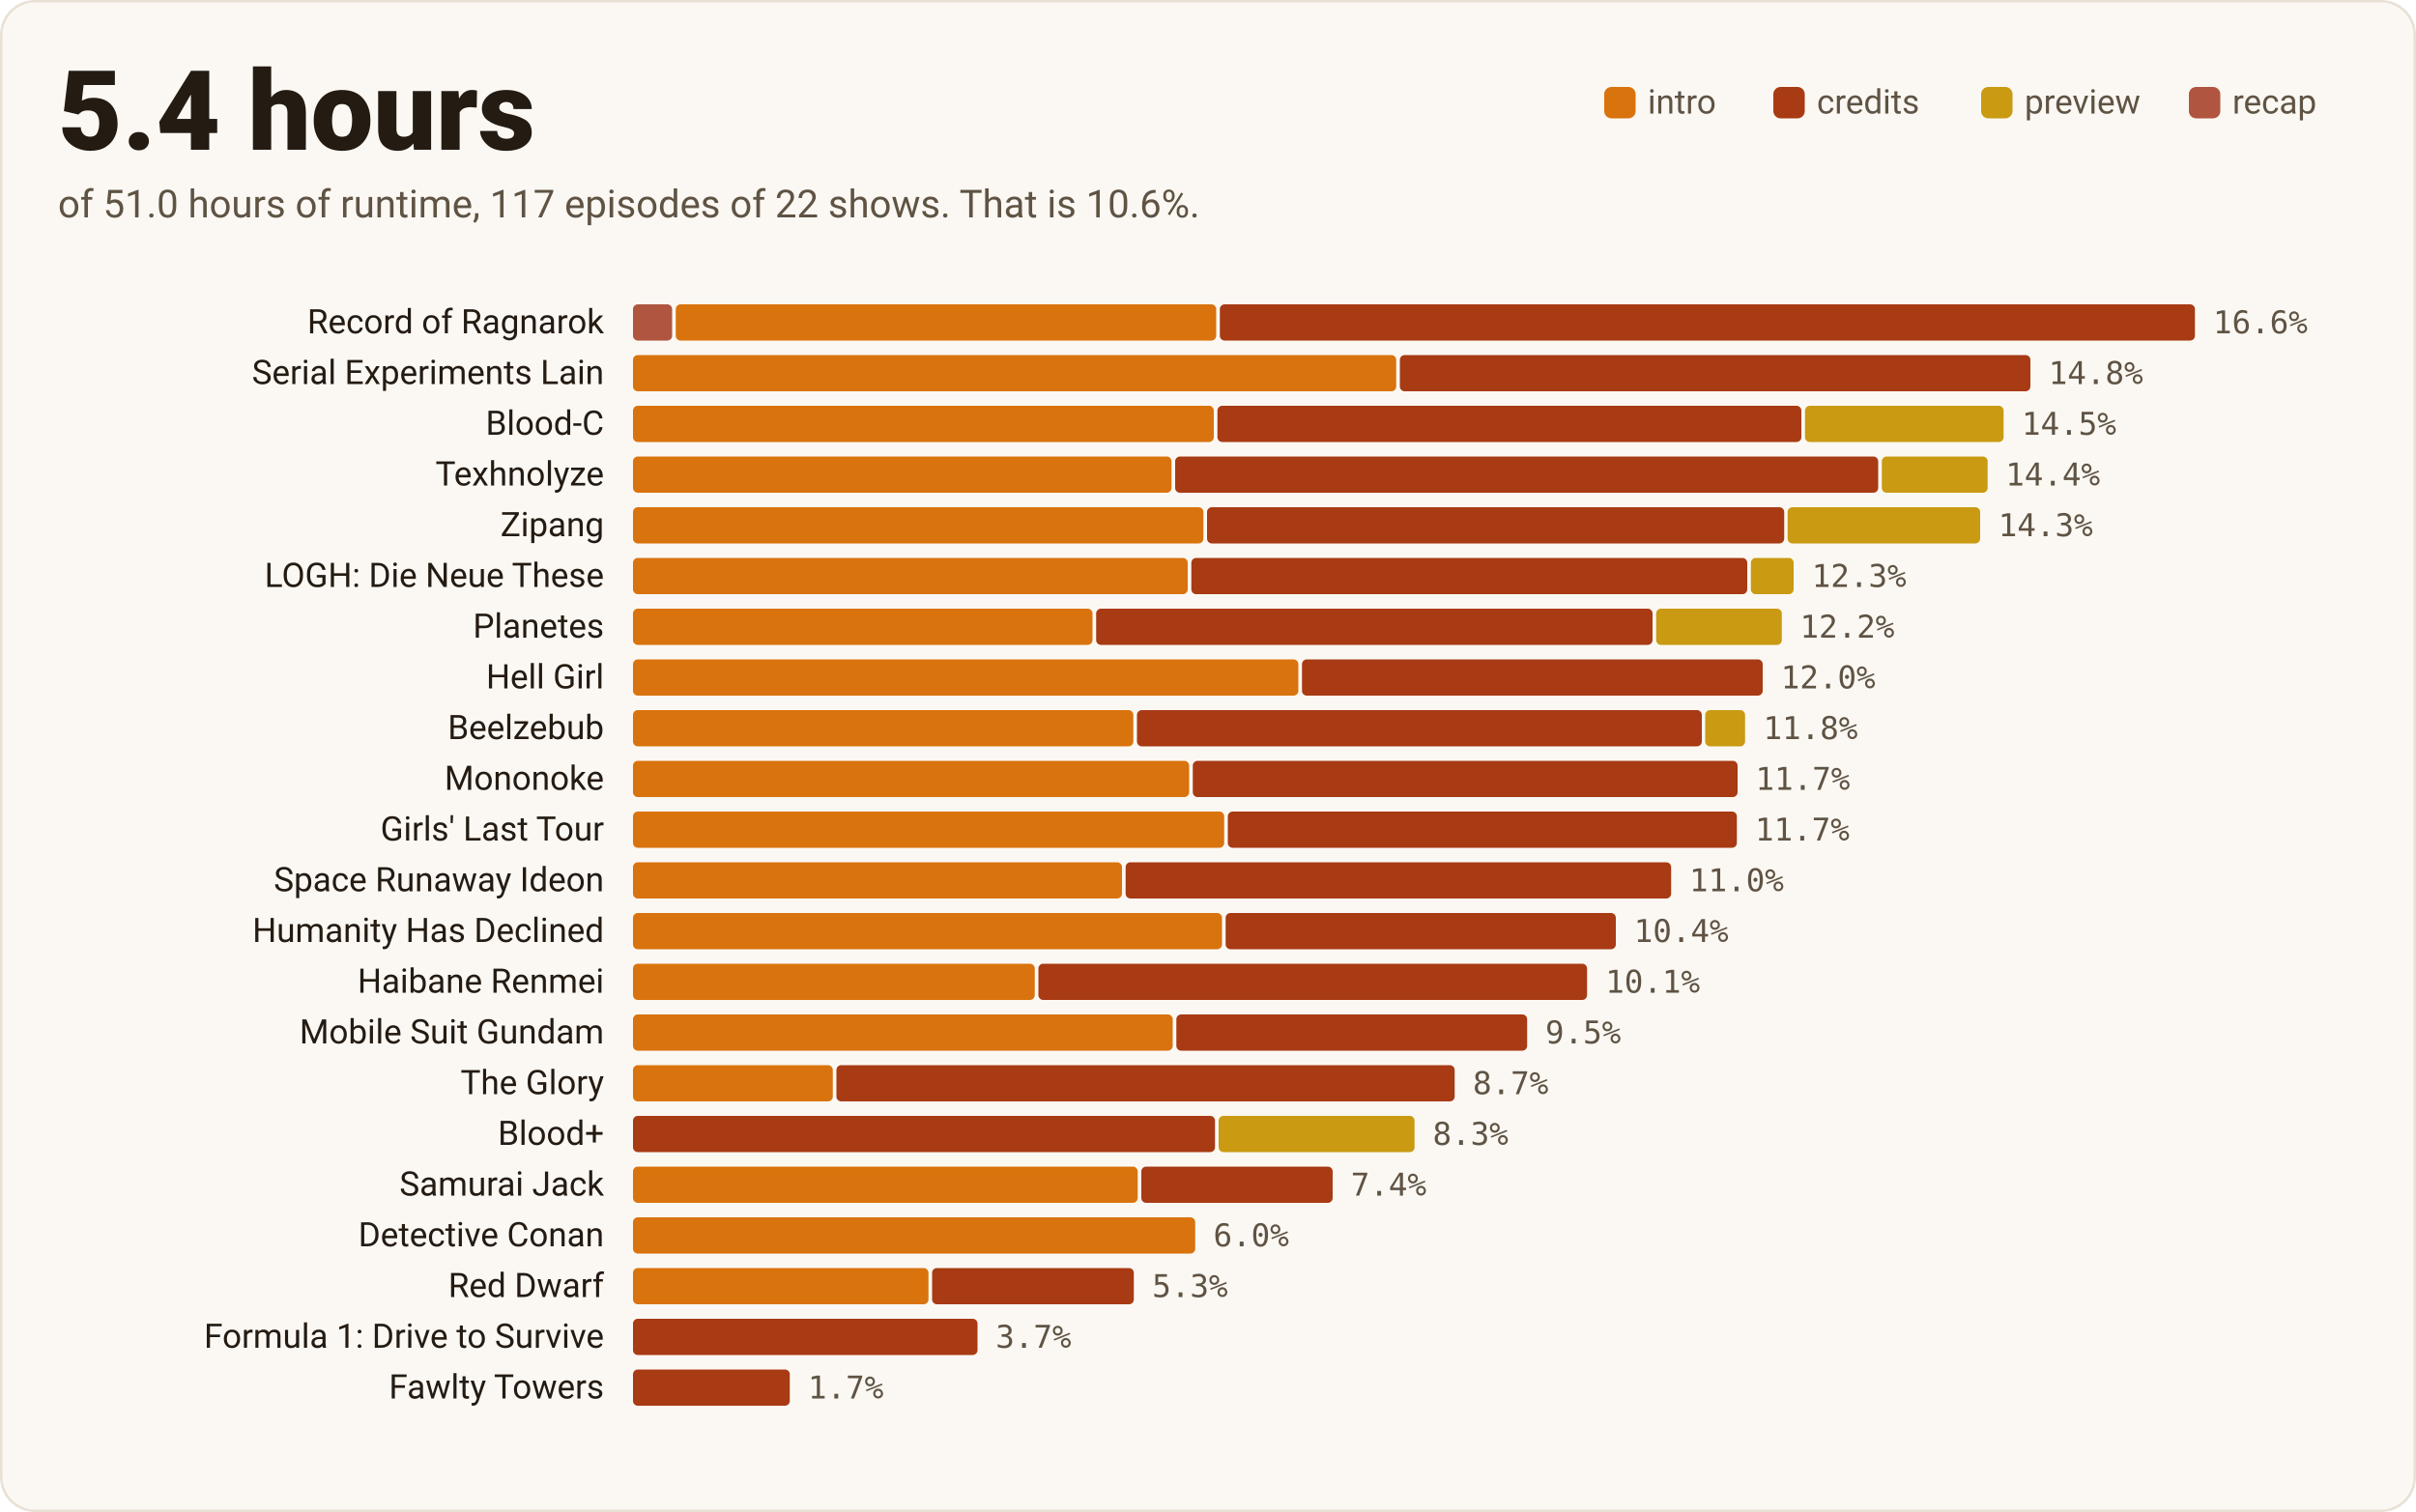
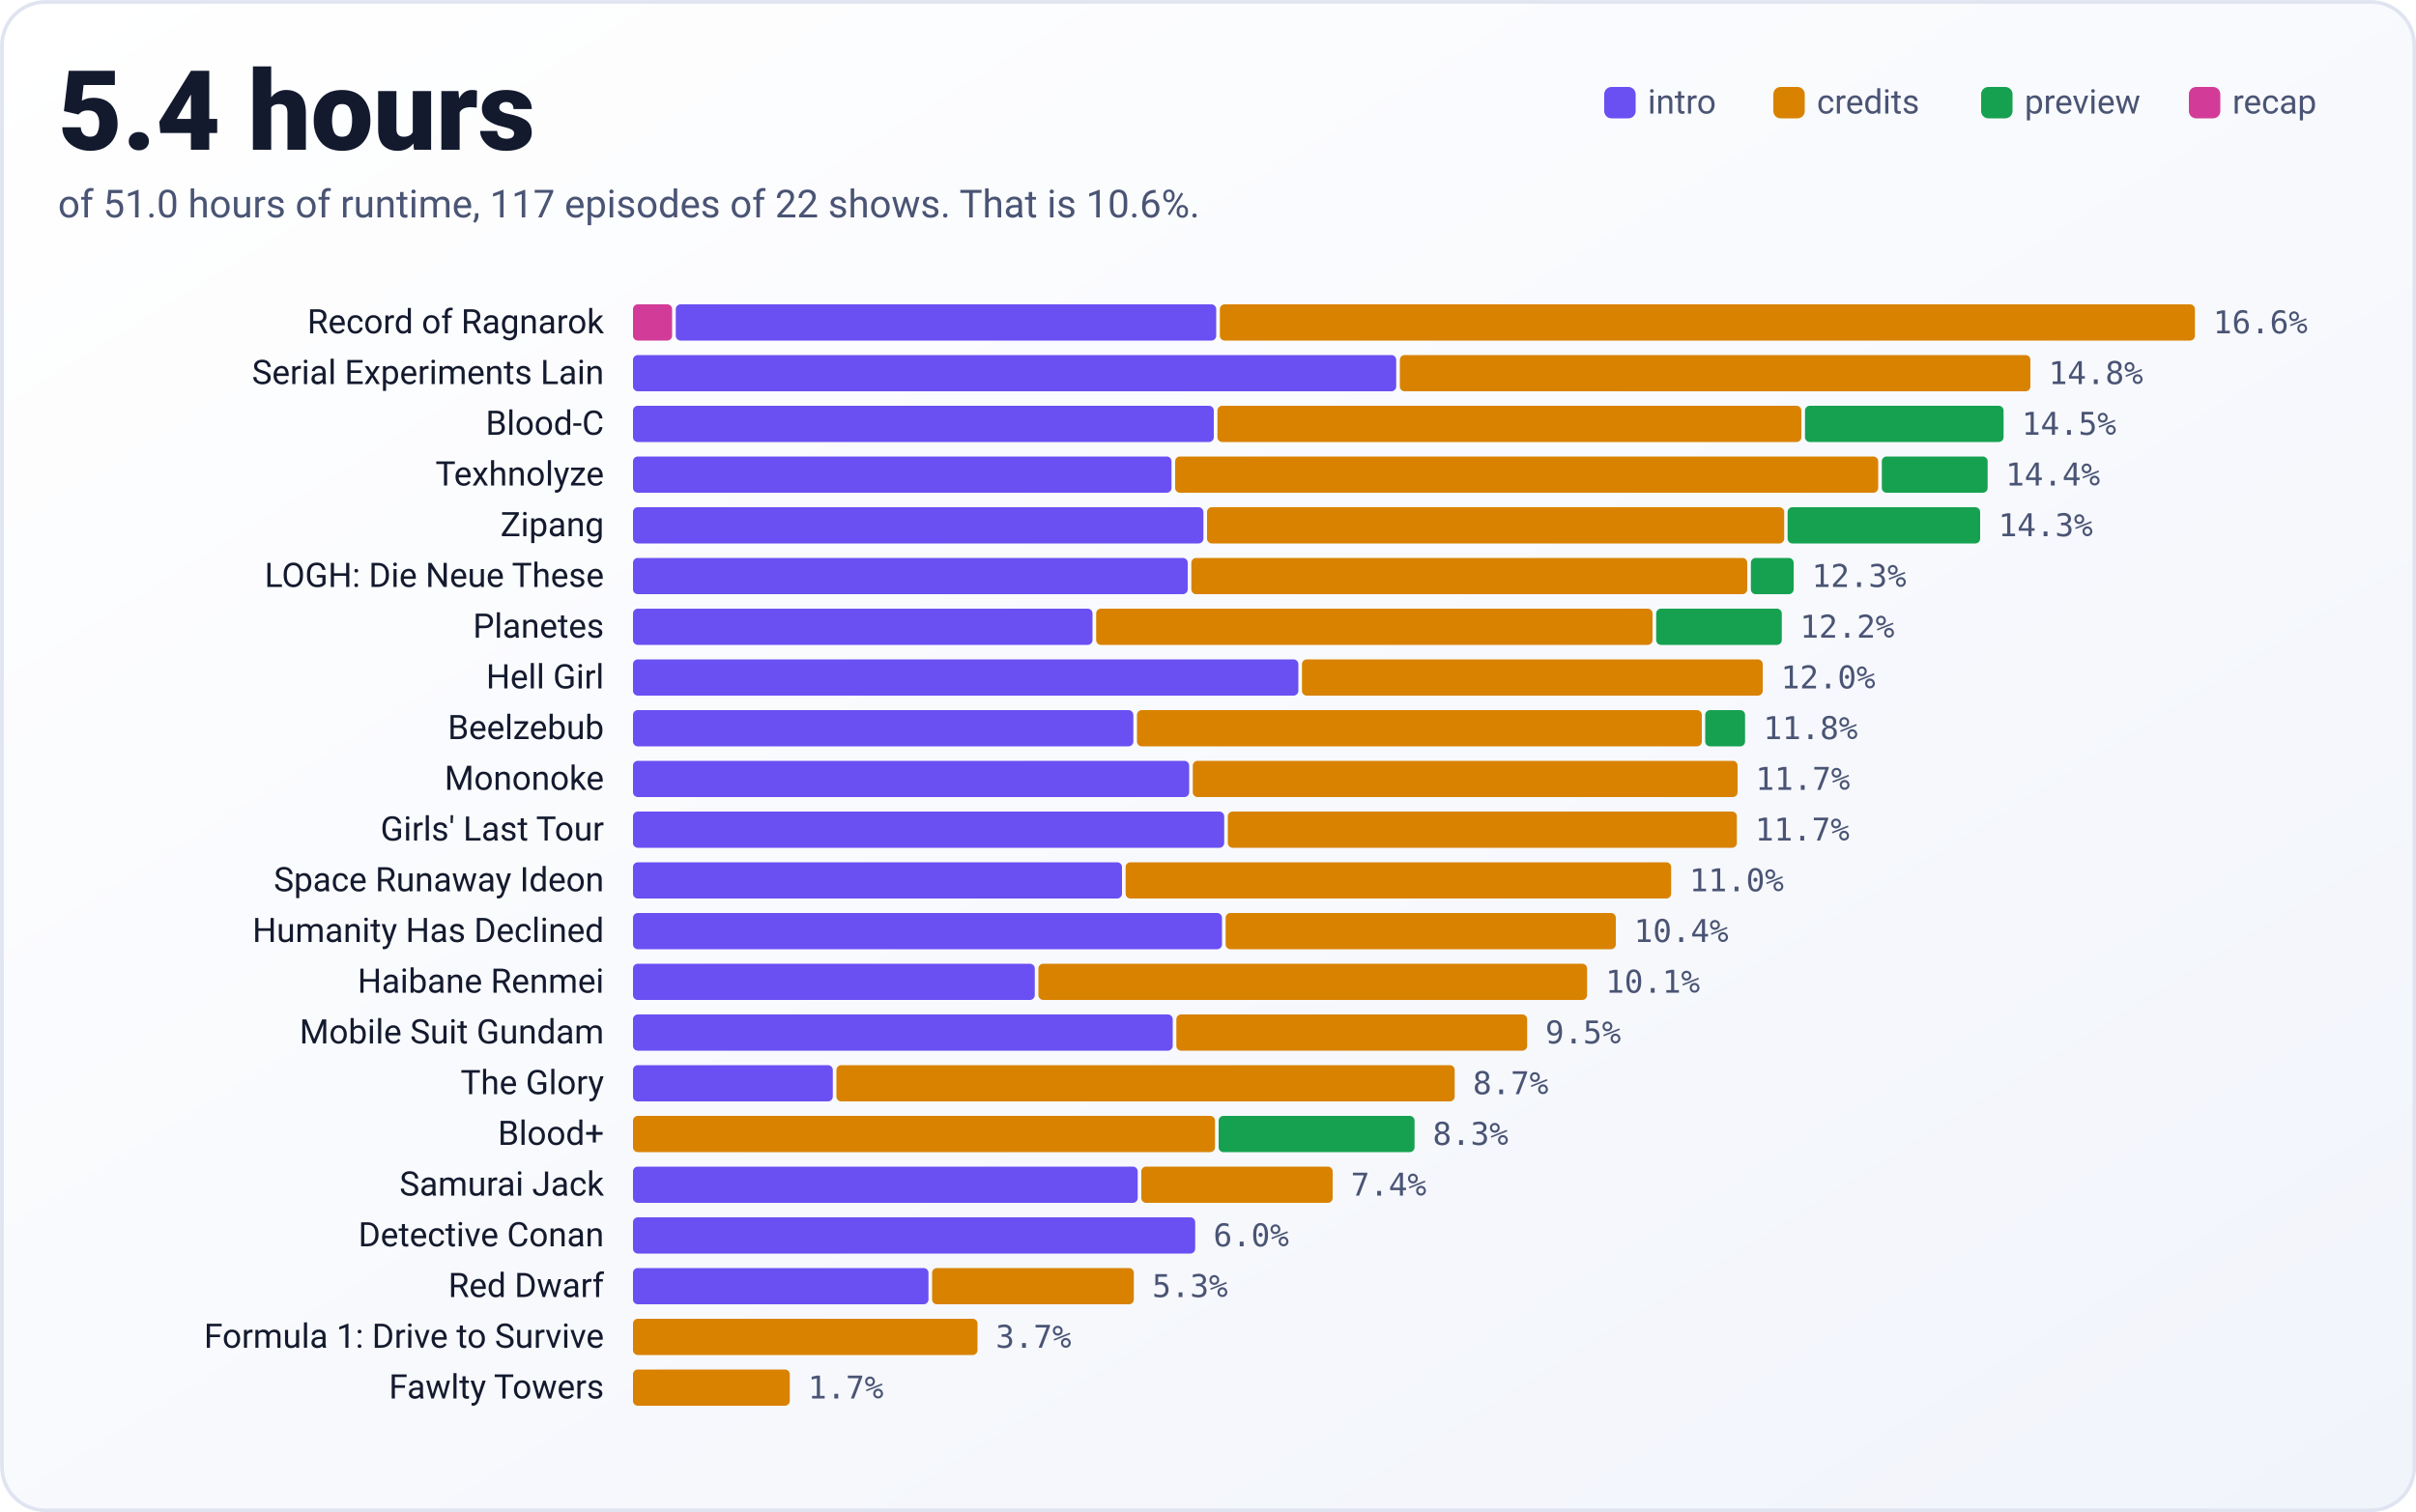
<svg xmlns="http://www.w3.org/2000/svg" viewBox="0 0 1000 626" width="1000" height="626" role="img" aria-label="Time given back per show">
-   <rect x="0.5" y="0.5" width="999.0" height="625.0" fill="#fbf8f3" rx="14" stroke="#e8e0d4" />
-   <text x="24.0" y="62.0" font-size="46" fill="#241b12" text-anchor="start" font-weight="800" font-family="ui-sans-serif,-apple-system,'Segoe UI',Roboto,Helvetica,Arial,sans-serif">5.4 hours</text>
-   <text x="24.0" y="90.0" font-size="16" fill="#5f5344" text-anchor="start" font-weight="400" font-family="ui-sans-serif,-apple-system,'Segoe UI',Roboto,Helvetica,Arial,sans-serif">of 51.0 hours of runtime, 117 episodes of 22 shows. That is 10.6%.</text>
-   <rect x="906.0" y="36.0" width="13.0" height="13.0" fill="#b0553f" rx="3" />
-   <text x="924.0" y="47.0" font-size="14" fill="#5f5344" text-anchor="start" font-weight="400" font-family="ui-sans-serif,-apple-system,'Segoe UI',Roboto,Helvetica,Arial,sans-serif">recap</text>
-   <rect x="820.0" y="36.0" width="13.0" height="13.0" fill="#c99a12" rx="3" />
-   <text x="838.0" y="47.0" font-size="14" fill="#5f5344" text-anchor="start" font-weight="400" font-family="ui-sans-serif,-apple-system,'Segoe UI',Roboto,Helvetica,Arial,sans-serif">preview</text>
-   <rect x="734.0" y="36.0" width="13.0" height="13.0" fill="#a83a14" rx="3" />
-   <text x="752.0" y="47.0" font-size="14" fill="#5f5344" text-anchor="start" font-weight="400" font-family="ui-sans-serif,-apple-system,'Segoe UI',Roboto,Helvetica,Arial,sans-serif">credits</text>
-   <rect x="664.0" y="36.0" width="13.0" height="13.0" fill="#d9730d" rx="3" />
-   <text x="682.0" y="47.0" font-size="14" fill="#5f5344" text-anchor="start" font-weight="400" font-family="ui-sans-serif,-apple-system,'Segoe UI',Roboto,Helvetica,Arial,sans-serif">intro</text>
-   <text x="250.0" y="138.0" font-size="14" fill="#241b12" text-anchor="end" font-weight="400" font-family="ui-sans-serif,-apple-system,'Segoe UI',Roboto,Helvetica,Arial,sans-serif">Record of Ragnarok</text>
-   <rect x="262.0" y="126.0" width="16.2" height="15.0" fill="#b0553f" rx="2" />
-   <rect x="279.7" y="126.0" width="223.7" height="15.0" fill="#d9730d" rx="2" />
-   <rect x="504.9" y="126.0" width="403.6" height="15.0" fill="#a83a14" rx="2" />
-   <text x="916.0" y="138.0" font-size="13" fill="#5f5344" text-anchor="start" font-weight="400" font-family="ui-monospace,'SF Mono','Cascadia Mono',Consolas,Menlo,monospace">16.6%</text>
-   <text x="250.0" y="159.0" font-size="14" fill="#241b12" text-anchor="end" font-weight="400" font-family="ui-sans-serif,-apple-system,'Segoe UI',Roboto,Helvetica,Arial,sans-serif">Serial Experiments Lain</text>
-   <rect x="262.0" y="147.0" width="315.9" height="15.0" fill="#d9730d" rx="2" />
-   <rect x="579.4" y="147.0" width="261.0" height="15.0" fill="#a83a14" rx="2" />
-   <text x="847.9" y="159.0" font-size="13" fill="#5f5344" text-anchor="start" font-weight="400" font-family="ui-monospace,'SF Mono','Cascadia Mono',Consolas,Menlo,monospace">14.8%</text>
-   <text x="250.0" y="180.0" font-size="14" fill="#241b12" text-anchor="end" font-weight="400" font-family="ui-sans-serif,-apple-system,'Segoe UI',Roboto,Helvetica,Arial,sans-serif">Blood-C</text>
-   <rect x="262.0" y="168.0" width="240.4" height="15.0" fill="#d9730d" rx="2" />
-   <rect x="503.9" y="168.0" width="241.7" height="15.0" fill="#a83a14" rx="2" />
-   <rect x="747.1" y="168.0" width="82.2" height="15.0" fill="#c99a12" rx="2" />
-   <text x="836.8" y="180.0" font-size="13" fill="#5f5344" text-anchor="start" font-weight="400" font-family="ui-monospace,'SF Mono','Cascadia Mono',Consolas,Menlo,monospace">14.5%</text>
-   <text x="250.0" y="201.0" font-size="14" fill="#241b12" text-anchor="end" font-weight="400" font-family="ui-sans-serif,-apple-system,'Segoe UI',Roboto,Helvetica,Arial,sans-serif">Texhnolyze</text>
-   <rect x="262.0" y="189.0" width="222.9" height="15.0" fill="#d9730d" rx="2" />
-   <rect x="486.4" y="189.0" width="291.0" height="15.0" fill="#a83a14" rx="2" />
-   <rect x="778.9" y="189.0" width="43.8" height="15.0" fill="#c99a12" rx="2" />
-   <text x="830.1" y="201.0" font-size="13" fill="#5f5344" text-anchor="start" font-weight="400" font-family="ui-monospace,'SF Mono','Cascadia Mono',Consolas,Menlo,monospace">14.4%</text>
-   <text x="250.0" y="222.0" font-size="14" fill="#241b12" text-anchor="end" font-weight="400" font-family="ui-sans-serif,-apple-system,'Segoe UI',Roboto,Helvetica,Arial,sans-serif">Zipang</text>
-   <rect x="262.0" y="210.0" width="236.1" height="15.0" fill="#d9730d" rx="2" />
-   <rect x="499.6" y="210.0" width="238.9" height="15.0" fill="#a83a14" rx="2" />
-   <rect x="739.9" y="210.0" width="79.7" height="15.0" fill="#c99a12" rx="2" />
-   <text x="827.1" y="222.0" font-size="13" fill="#5f5344" text-anchor="start" font-weight="400" font-family="ui-monospace,'SF Mono','Cascadia Mono',Consolas,Menlo,monospace">14.3%</text>
-   <text x="250.0" y="243.0" font-size="14" fill="#241b12" text-anchor="end" font-weight="400" font-family="ui-sans-serif,-apple-system,'Segoe UI',Roboto,Helvetica,Arial,sans-serif">LOGH: Die Neue These</text>
-   <rect x="262.0" y="231.0" width="229.6" height="15.0" fill="#d9730d" rx="2" />
-   <rect x="493.1" y="231.0" width="230.1" height="15.0" fill="#a83a14" rx="2" />
-   <rect x="724.7" y="231.0" width="17.7" height="15.0" fill="#c99a12" rx="2" />
-   <text x="749.9" y="243.0" font-size="13" fill="#5f5344" text-anchor="start" font-weight="400" font-family="ui-monospace,'SF Mono','Cascadia Mono',Consolas,Menlo,monospace">12.3%</text>
-   <text x="250.0" y="264.0" font-size="14" fill="#241b12" text-anchor="end" font-weight="400" font-family="ui-sans-serif,-apple-system,'Segoe UI',Roboto,Helvetica,Arial,sans-serif">Planetes</text>
-   <rect x="262.0" y="252.0" width="190.2" height="15.0" fill="#d9730d" rx="2" />
-   <rect x="453.7" y="252.0" width="230.3" height="15.0" fill="#a83a14" rx="2" />
-   <rect x="685.5" y="252.0" width="52.0" height="15.0" fill="#c99a12" rx="2" />
-   <text x="745.0" y="264.0" font-size="13" fill="#5f5344" text-anchor="start" font-weight="400" font-family="ui-monospace,'SF Mono','Cascadia Mono',Consolas,Menlo,monospace">12.2%</text>
-   <text x="250.0" y="285.0" font-size="14" fill="#241b12" text-anchor="end" font-weight="400" font-family="ui-sans-serif,-apple-system,'Segoe UI',Roboto,Helvetica,Arial,sans-serif">Hell Girl</text>
-   <rect x="262.0" y="273.0" width="275.4" height="15.0" fill="#d9730d" rx="2" />
-   <rect x="538.9" y="273.0" width="190.7" height="15.0" fill="#a83a14" rx="2" />
-   <text x="737.1" y="285.0" font-size="13" fill="#5f5344" text-anchor="start" font-weight="400" font-family="ui-monospace,'SF Mono','Cascadia Mono',Consolas,Menlo,monospace">12.0%</text>
-   <text x="250.0" y="306.0" font-size="14" fill="#241b12" text-anchor="end" font-weight="400" font-family="ui-sans-serif,-apple-system,'Segoe UI',Roboto,Helvetica,Arial,sans-serif">Beelzebub</text>
-   <rect x="262.0" y="294.0" width="207.1" height="15.0" fill="#d9730d" rx="2" />
-   <rect x="470.6" y="294.0" width="233.8" height="15.0" fill="#a83a14" rx="2" />
-   <rect x="705.8" y="294.0" width="16.5" height="15.0" fill="#c99a12" rx="2" />
-   <text x="729.8" y="306.0" font-size="13" fill="#5f5344" text-anchor="start" font-weight="400" font-family="ui-monospace,'SF Mono','Cascadia Mono',Consolas,Menlo,monospace">11.8%</text>
-   <text x="250.0" y="327.0" font-size="14" fill="#241b12" text-anchor="end" font-weight="400" font-family="ui-sans-serif,-apple-system,'Segoe UI',Roboto,Helvetica,Arial,sans-serif">Mononoke</text>
-   <rect x="262.0" y="315.0" width="230.2" height="15.0" fill="#d9730d" rx="2" />
-   <rect x="493.7" y="315.0" width="225.5" height="15.0" fill="#a83a14" rx="2" />
-   <text x="726.6" y="327.0" font-size="13" fill="#5f5344" text-anchor="start" font-weight="400" font-family="ui-monospace,'SF Mono','Cascadia Mono',Consolas,Menlo,monospace">11.7%</text>
-   <text x="250.0" y="348.0" font-size="14" fill="#241b12" text-anchor="end" font-weight="400" font-family="ui-sans-serif,-apple-system,'Segoe UI',Roboto,Helvetica,Arial,sans-serif">Girls' Last Tour</text>
-   <rect x="262.0" y="336.0" width="244.7" height="15.0" fill="#d9730d" rx="2" />
-   <rect x="508.2" y="336.0" width="210.7" height="15.0" fill="#a83a14" rx="2" />
-   <text x="726.4" y="348.0" font-size="13" fill="#5f5344" text-anchor="start" font-weight="400" font-family="ui-monospace,'SF Mono','Cascadia Mono',Consolas,Menlo,monospace">11.7%</text>
-   <text x="250.0" y="369.0" font-size="14" fill="#241b12" text-anchor="end" font-weight="400" font-family="ui-sans-serif,-apple-system,'Segoe UI',Roboto,Helvetica,Arial,sans-serif">Space Runaway Ideon</text>
-   <rect x="262.0" y="357.0" width="202.4" height="15.0" fill="#d9730d" rx="2" />
-   <rect x="465.9" y="357.0" width="225.8" height="15.0" fill="#a83a14" rx="2" />
-   <text x="699.2" y="369.0" font-size="13" fill="#5f5344" text-anchor="start" font-weight="400" font-family="ui-monospace,'SF Mono','Cascadia Mono',Consolas,Menlo,monospace">11.0%</text>
-   <text x="250.0" y="390.0" font-size="14" fill="#241b12" text-anchor="end" font-weight="400" font-family="ui-sans-serif,-apple-system,'Segoe UI',Roboto,Helvetica,Arial,sans-serif">Humanity Has Declined</text>
-   <rect x="262.0" y="378.0" width="243.8" height="15.0" fill="#d9730d" rx="2" />
-   <rect x="507.3" y="378.0" width="161.5" height="15.0" fill="#a83a14" rx="2" />
-   <text x="676.3" y="390.0" font-size="13" fill="#5f5344" text-anchor="start" font-weight="400" font-family="ui-monospace,'SF Mono','Cascadia Mono',Consolas,Menlo,monospace">10.4%</text>
-   <text x="250.0" y="411.0" font-size="14" fill="#241b12" text-anchor="end" font-weight="400" font-family="ui-sans-serif,-apple-system,'Segoe UI',Roboto,Helvetica,Arial,sans-serif">Haibane Renmei</text>
-   <rect x="262.0" y="399.0" width="166.3" height="15.0" fill="#d9730d" rx="2" />
-   <rect x="429.8" y="399.0" width="227.1" height="15.0" fill="#a83a14" rx="2" />
-   <text x="664.5" y="411.0" font-size="13" fill="#5f5344" text-anchor="start" font-weight="400" font-family="ui-monospace,'SF Mono','Cascadia Mono',Consolas,Menlo,monospace">10.1%</text>
-   <text x="250.0" y="432.0" font-size="14" fill="#241b12" text-anchor="end" font-weight="400" font-family="ui-sans-serif,-apple-system,'Segoe UI',Roboto,Helvetica,Arial,sans-serif">Mobile Suit Gundam</text>
-   <rect x="262.0" y="420.0" width="223.4" height="15.0" fill="#d9730d" rx="2" />
-   <rect x="486.9" y="420.0" width="145.2" height="15.0" fill="#a83a14" rx="2" />
-   <text x="639.6" y="432.0" font-size="13" fill="#5f5344" text-anchor="start" font-weight="400" font-family="ui-monospace,'SF Mono','Cascadia Mono',Consolas,Menlo,monospace">9.5%</text>
-   <text x="250.0" y="453.0" font-size="14" fill="#241b12" text-anchor="end" font-weight="400" font-family="ui-sans-serif,-apple-system,'Segoe UI',Roboto,Helvetica,Arial,sans-serif">The Glory</text>
-   <rect x="262.0" y="441.0" width="82.7" height="15.0" fill="#d9730d" rx="2" />
-   <rect x="346.2" y="441.0" width="255.9" height="15.0" fill="#a83a14" rx="2" />
-   <text x="609.6" y="453.0" font-size="13" fill="#5f5344" text-anchor="start" font-weight="400" font-family="ui-monospace,'SF Mono','Cascadia Mono',Consolas,Menlo,monospace">8.7%</text>
-   <text x="250.0" y="474.0" font-size="14" fill="#241b12" text-anchor="end" font-weight="400" font-family="ui-sans-serif,-apple-system,'Segoe UI',Roboto,Helvetica,Arial,sans-serif">Blood+</text>
-   <rect x="262.0" y="462.0" width="240.9" height="15.0" fill="#a83a14" rx="2" />
-   <rect x="504.4" y="462.0" width="81.1" height="15.0" fill="#c99a12" rx="2" />
-   <text x="593.0" y="474.0" font-size="13" fill="#5f5344" text-anchor="start" font-weight="400" font-family="ui-monospace,'SF Mono','Cascadia Mono',Consolas,Menlo,monospace">8.3%</text>
-   <text x="250.0" y="495.0" font-size="14" fill="#241b12" text-anchor="end" font-weight="400" font-family="ui-sans-serif,-apple-system,'Segoe UI',Roboto,Helvetica,Arial,sans-serif">Samurai Jack</text>
-   <rect x="262.0" y="483.0" width="208.9" height="15.0" fill="#d9730d" rx="2" />
-   <rect x="472.4" y="483.0" width="79.2" height="15.0" fill="#a83a14" rx="2" />
-   <text x="559.1" y="495.0" font-size="13" fill="#5f5344" text-anchor="start" font-weight="400" font-family="ui-monospace,'SF Mono','Cascadia Mono',Consolas,Menlo,monospace">7.4%</text>
-   <text x="250.0" y="516.0" font-size="14" fill="#241b12" text-anchor="end" font-weight="400" font-family="ui-sans-serif,-apple-system,'Segoe UI',Roboto,Helvetica,Arial,sans-serif">Detective Conan</text>
-   <rect x="262.0" y="504.0" width="232.7" height="15.0" fill="#d9730d" rx="2" />
-   <text x="502.2" y="516.0" font-size="13" fill="#5f5344" text-anchor="start" font-weight="400" font-family="ui-monospace,'SF Mono','Cascadia Mono',Consolas,Menlo,monospace">6.0%</text>
-   <text x="250.0" y="537.0" font-size="14" fill="#241b12" text-anchor="end" font-weight="400" font-family="ui-sans-serif,-apple-system,'Segoe UI',Roboto,Helvetica,Arial,sans-serif">Red Dwarf</text>
-   <rect x="262.0" y="525.0" width="122.3" height="15.0" fill="#d9730d" rx="2" />
-   <rect x="385.8" y="525.0" width="83.5" height="15.0" fill="#a83a14" rx="2" />
-   <text x="476.9" y="537.0" font-size="13" fill="#5f5344" text-anchor="start" font-weight="400" font-family="ui-monospace,'SF Mono','Cascadia Mono',Consolas,Menlo,monospace">5.3%</text>
-   <text x="250.0" y="558.0" font-size="14" fill="#241b12" text-anchor="end" font-weight="400" font-family="ui-sans-serif,-apple-system,'Segoe UI',Roboto,Helvetica,Arial,sans-serif">Formula 1: Drive to Survive</text>
-   <rect x="262.0" y="546.0" width="142.6" height="15.0" fill="#a83a14" rx="2" />
-   <text x="412.1" y="558.0" font-size="13" fill="#5f5344" text-anchor="start" font-weight="400" font-family="ui-monospace,'SF Mono','Cascadia Mono',Consolas,Menlo,monospace">3.7%</text>
-   <text x="250.0" y="579.0" font-size="14" fill="#241b12" text-anchor="end" font-weight="400" font-family="ui-sans-serif,-apple-system,'Segoe UI',Roboto,Helvetica,Arial,sans-serif">Fawlty Towers</text>
-   <rect x="262.0" y="567.0" width="64.9" height="15.0" fill="#a83a14" rx="2" />
-   <text x="334.4" y="579.0" font-size="13" fill="#5f5344" text-anchor="start" font-weight="400" font-family="ui-monospace,'SF Mono','Cascadia Mono',Consolas,Menlo,monospace">1.7%</text>
+   <defs>
+     <linearGradient id="bg" x1="0" y1="0" x2="1" y2="1">
+       <stop offset="0" stop-color="#ffffff" />
+       <stop offset="1" stop-color="#f1f4fb" />
+     </linearGradient>
+   </defs>
+   <rect x="0.8" y="0.8" width="998.5" height="624.5" fill="url(#bg)" rx="18" stroke="#dfe4f0" stroke-width="1.5" />
+   <text x="24.0" y="62.0" font-size="46" fill="#141a2e" text-anchor="start" font-weight="800" font-family="ui-sans-serif,-apple-system,'Segoe UI',Roboto,Helvetica,Arial,sans-serif">5.4 hours</text>
+   <text x="24.0" y="90.0" font-size="16" fill="#4a5474" text-anchor="start" font-weight="400" font-family="ui-sans-serif,-apple-system,'Segoe UI',Roboto,Helvetica,Arial,sans-serif">of 51.0 hours of runtime, 117 episodes of 22 shows. That is 10.6%.</text>
+   <rect x="906.0" y="36.0" width="13.0" height="13.0" fill="#d23c98" rx="3" />
+   <text x="924.0" y="47.0" font-size="14" fill="#4a5474" text-anchor="start" font-weight="400" font-family="ui-sans-serif,-apple-system,'Segoe UI',Roboto,Helvetica,Arial,sans-serif">recap</text>
+   <rect x="820.0" y="36.0" width="13.0" height="13.0" fill="#16a150" rx="3" />
+   <text x="838.0" y="47.0" font-size="14" fill="#4a5474" text-anchor="start" font-weight="400" font-family="ui-sans-serif,-apple-system,'Segoe UI',Roboto,Helvetica,Arial,sans-serif">preview</text>
+   <rect x="734.0" y="36.0" width="13.0" height="13.0" fill="#d98200" rx="3" />
+   <text x="752.0" y="47.0" font-size="14" fill="#4a5474" text-anchor="start" font-weight="400" font-family="ui-sans-serif,-apple-system,'Segoe UI',Roboto,Helvetica,Arial,sans-serif">credits</text>
+   <rect x="664.0" y="36.0" width="13.0" height="13.0" fill="#6a4ff2" rx="3" />
+   <text x="682.0" y="47.0" font-size="14" fill="#4a5474" text-anchor="start" font-weight="400" font-family="ui-sans-serif,-apple-system,'Segoe UI',Roboto,Helvetica,Arial,sans-serif">intro</text>
+   <text x="250.0" y="138.0" font-size="14" fill="#141a2e" text-anchor="end" font-weight="400" font-family="ui-sans-serif,-apple-system,'Segoe UI',Roboto,Helvetica,Arial,sans-serif">Record of Ragnarok</text>
+   <rect x="262.0" y="126.0" width="16.2" height="15.0" fill="#d23c98" rx="2" />
+   <rect x="279.7" y="126.0" width="223.7" height="15.0" fill="#6a4ff2" rx="2" />
+   <rect x="504.9" y="126.0" width="403.6" height="15.0" fill="#d98200" rx="2" />
+   <text x="916.0" y="138.0" font-size="13" fill="#4a5474" text-anchor="start" font-weight="400" font-family="ui-monospace,'SF Mono','Cascadia Mono',Consolas,Menlo,monospace">16.6%</text>
+   <text x="250.0" y="159.0" font-size="14" fill="#141a2e" text-anchor="end" font-weight="400" font-family="ui-sans-serif,-apple-system,'Segoe UI',Roboto,Helvetica,Arial,sans-serif">Serial Experiments Lain</text>
+   <rect x="262.0" y="147.0" width="315.9" height="15.0" fill="#6a4ff2" rx="2" />
+   <rect x="579.4" y="147.0" width="261.0" height="15.0" fill="#d98200" rx="2" />
+   <text x="847.9" y="159.0" font-size="13" fill="#4a5474" text-anchor="start" font-weight="400" font-family="ui-monospace,'SF Mono','Cascadia Mono',Consolas,Menlo,monospace">14.8%</text>
+   <text x="250.0" y="180.0" font-size="14" fill="#141a2e" text-anchor="end" font-weight="400" font-family="ui-sans-serif,-apple-system,'Segoe UI',Roboto,Helvetica,Arial,sans-serif">Blood-C</text>
+   <rect x="262.0" y="168.0" width="240.4" height="15.0" fill="#6a4ff2" rx="2" />
+   <rect x="503.9" y="168.0" width="241.7" height="15.0" fill="#d98200" rx="2" />
+   <rect x="747.1" y="168.0" width="82.2" height="15.0" fill="#16a150" rx="2" />
+   <text x="836.8" y="180.0" font-size="13" fill="#4a5474" text-anchor="start" font-weight="400" font-family="ui-monospace,'SF Mono','Cascadia Mono',Consolas,Menlo,monospace">14.5%</text>
+   <text x="250.0" y="201.0" font-size="14" fill="#141a2e" text-anchor="end" font-weight="400" font-family="ui-sans-serif,-apple-system,'Segoe UI',Roboto,Helvetica,Arial,sans-serif">Texhnolyze</text>
+   <rect x="262.0" y="189.0" width="222.9" height="15.0" fill="#6a4ff2" rx="2" />
+   <rect x="486.4" y="189.0" width="291.0" height="15.0" fill="#d98200" rx="2" />
+   <rect x="778.9" y="189.0" width="43.8" height="15.0" fill="#16a150" rx="2" />
+   <text x="830.1" y="201.0" font-size="13" fill="#4a5474" text-anchor="start" font-weight="400" font-family="ui-monospace,'SF Mono','Cascadia Mono',Consolas,Menlo,monospace">14.4%</text>
+   <text x="250.0" y="222.0" font-size="14" fill="#141a2e" text-anchor="end" font-weight="400" font-family="ui-sans-serif,-apple-system,'Segoe UI',Roboto,Helvetica,Arial,sans-serif">Zipang</text>
+   <rect x="262.0" y="210.0" width="236.1" height="15.0" fill="#6a4ff2" rx="2" />
+   <rect x="499.6" y="210.0" width="238.9" height="15.0" fill="#d98200" rx="2" />
+   <rect x="739.9" y="210.0" width="79.7" height="15.0" fill="#16a150" rx="2" />
+   <text x="827.1" y="222.0" font-size="13" fill="#4a5474" text-anchor="start" font-weight="400" font-family="ui-monospace,'SF Mono','Cascadia Mono',Consolas,Menlo,monospace">14.3%</text>
+   <text x="250.0" y="243.0" font-size="14" fill="#141a2e" text-anchor="end" font-weight="400" font-family="ui-sans-serif,-apple-system,'Segoe UI',Roboto,Helvetica,Arial,sans-serif">LOGH: Die Neue These</text>
+   <rect x="262.0" y="231.0" width="229.6" height="15.0" fill="#6a4ff2" rx="2" />
+   <rect x="493.1" y="231.0" width="230.1" height="15.0" fill="#d98200" rx="2" />
+   <rect x="724.7" y="231.0" width="17.7" height="15.0" fill="#16a150" rx="2" />
+   <text x="749.9" y="243.0" font-size="13" fill="#4a5474" text-anchor="start" font-weight="400" font-family="ui-monospace,'SF Mono','Cascadia Mono',Consolas,Menlo,monospace">12.3%</text>
+   <text x="250.0" y="264.0" font-size="14" fill="#141a2e" text-anchor="end" font-weight="400" font-family="ui-sans-serif,-apple-system,'Segoe UI',Roboto,Helvetica,Arial,sans-serif">Planetes</text>
+   <rect x="262.0" y="252.0" width="190.2" height="15.0" fill="#6a4ff2" rx="2" />
+   <rect x="453.7" y="252.0" width="230.3" height="15.0" fill="#d98200" rx="2" />
+   <rect x="685.5" y="252.0" width="52.0" height="15.0" fill="#16a150" rx="2" />
+   <text x="745.0" y="264.0" font-size="13" fill="#4a5474" text-anchor="start" font-weight="400" font-family="ui-monospace,'SF Mono','Cascadia Mono',Consolas,Menlo,monospace">12.2%</text>
+   <text x="250.0" y="285.0" font-size="14" fill="#141a2e" text-anchor="end" font-weight="400" font-family="ui-sans-serif,-apple-system,'Segoe UI',Roboto,Helvetica,Arial,sans-serif">Hell Girl</text>
+   <rect x="262.0" y="273.0" width="275.4" height="15.0" fill="#6a4ff2" rx="2" />
+   <rect x="538.9" y="273.0" width="190.7" height="15.0" fill="#d98200" rx="2" />
+   <text x="737.1" y="285.0" font-size="13" fill="#4a5474" text-anchor="start" font-weight="400" font-family="ui-monospace,'SF Mono','Cascadia Mono',Consolas,Menlo,monospace">12.0%</text>
+   <text x="250.0" y="306.0" font-size="14" fill="#141a2e" text-anchor="end" font-weight="400" font-family="ui-sans-serif,-apple-system,'Segoe UI',Roboto,Helvetica,Arial,sans-serif">Beelzebub</text>
+   <rect x="262.0" y="294.0" width="207.1" height="15.0" fill="#6a4ff2" rx="2" />
+   <rect x="470.6" y="294.0" width="233.8" height="15.0" fill="#d98200" rx="2" />
+   <rect x="705.8" y="294.0" width="16.5" height="15.0" fill="#16a150" rx="2" />
+   <text x="729.8" y="306.0" font-size="13" fill="#4a5474" text-anchor="start" font-weight="400" font-family="ui-monospace,'SF Mono','Cascadia Mono',Consolas,Menlo,monospace">11.8%</text>
+   <text x="250.0" y="327.0" font-size="14" fill="#141a2e" text-anchor="end" font-weight="400" font-family="ui-sans-serif,-apple-system,'Segoe UI',Roboto,Helvetica,Arial,sans-serif">Mononoke</text>
+   <rect x="262.0" y="315.0" width="230.2" height="15.0" fill="#6a4ff2" rx="2" />
+   <rect x="493.7" y="315.0" width="225.5" height="15.0" fill="#d98200" rx="2" />
+   <text x="726.6" y="327.0" font-size="13" fill="#4a5474" text-anchor="start" font-weight="400" font-family="ui-monospace,'SF Mono','Cascadia Mono',Consolas,Menlo,monospace">11.7%</text>
+   <text x="250.0" y="348.0" font-size="14" fill="#141a2e" text-anchor="end" font-weight="400" font-family="ui-sans-serif,-apple-system,'Segoe UI',Roboto,Helvetica,Arial,sans-serif">Girls' Last Tour</text>
+   <rect x="262.0" y="336.0" width="244.7" height="15.0" fill="#6a4ff2" rx="2" />
+   <rect x="508.2" y="336.0" width="210.7" height="15.0" fill="#d98200" rx="2" />
+   <text x="726.4" y="348.0" font-size="13" fill="#4a5474" text-anchor="start" font-weight="400" font-family="ui-monospace,'SF Mono','Cascadia Mono',Consolas,Menlo,monospace">11.7%</text>
+   <text x="250.0" y="369.0" font-size="14" fill="#141a2e" text-anchor="end" font-weight="400" font-family="ui-sans-serif,-apple-system,'Segoe UI',Roboto,Helvetica,Arial,sans-serif">Space Runaway Ideon</text>
+   <rect x="262.0" y="357.0" width="202.4" height="15.0" fill="#6a4ff2" rx="2" />
+   <rect x="465.9" y="357.0" width="225.8" height="15.0" fill="#d98200" rx="2" />
+   <text x="699.2" y="369.0" font-size="13" fill="#4a5474" text-anchor="start" font-weight="400" font-family="ui-monospace,'SF Mono','Cascadia Mono',Consolas,Menlo,monospace">11.0%</text>
+   <text x="250.0" y="390.0" font-size="14" fill="#141a2e" text-anchor="end" font-weight="400" font-family="ui-sans-serif,-apple-system,'Segoe UI',Roboto,Helvetica,Arial,sans-serif">Humanity Has Declined</text>
+   <rect x="262.0" y="378.0" width="243.8" height="15.0" fill="#6a4ff2" rx="2" />
+   <rect x="507.3" y="378.0" width="161.5" height="15.0" fill="#d98200" rx="2" />
+   <text x="676.3" y="390.0" font-size="13" fill="#4a5474" text-anchor="start" font-weight="400" font-family="ui-monospace,'SF Mono','Cascadia Mono',Consolas,Menlo,monospace">10.4%</text>
+   <text x="250.0" y="411.0" font-size="14" fill="#141a2e" text-anchor="end" font-weight="400" font-family="ui-sans-serif,-apple-system,'Segoe UI',Roboto,Helvetica,Arial,sans-serif">Haibane Renmei</text>
+   <rect x="262.0" y="399.0" width="166.3" height="15.0" fill="#6a4ff2" rx="2" />
+   <rect x="429.8" y="399.0" width="227.1" height="15.0" fill="#d98200" rx="2" />
+   <text x="664.5" y="411.0" font-size="13" fill="#4a5474" text-anchor="start" font-weight="400" font-family="ui-monospace,'SF Mono','Cascadia Mono',Consolas,Menlo,monospace">10.1%</text>
+   <text x="250.0" y="432.0" font-size="14" fill="#141a2e" text-anchor="end" font-weight="400" font-family="ui-sans-serif,-apple-system,'Segoe UI',Roboto,Helvetica,Arial,sans-serif">Mobile Suit Gundam</text>
+   <rect x="262.0" y="420.0" width="223.4" height="15.0" fill="#6a4ff2" rx="2" />
+   <rect x="486.9" y="420.0" width="145.2" height="15.0" fill="#d98200" rx="2" />
+   <text x="639.6" y="432.0" font-size="13" fill="#4a5474" text-anchor="start" font-weight="400" font-family="ui-monospace,'SF Mono','Cascadia Mono',Consolas,Menlo,monospace">9.5%</text>
+   <text x="250.0" y="453.0" font-size="14" fill="#141a2e" text-anchor="end" font-weight="400" font-family="ui-sans-serif,-apple-system,'Segoe UI',Roboto,Helvetica,Arial,sans-serif">The Glory</text>
+   <rect x="262.0" y="441.0" width="82.7" height="15.0" fill="#6a4ff2" rx="2" />
+   <rect x="346.2" y="441.0" width="255.9" height="15.0" fill="#d98200" rx="2" />
+   <text x="609.6" y="453.0" font-size="13" fill="#4a5474" text-anchor="start" font-weight="400" font-family="ui-monospace,'SF Mono','Cascadia Mono',Consolas,Menlo,monospace">8.7%</text>
+   <text x="250.0" y="474.0" font-size="14" fill="#141a2e" text-anchor="end" font-weight="400" font-family="ui-sans-serif,-apple-system,'Segoe UI',Roboto,Helvetica,Arial,sans-serif">Blood+</text>
+   <rect x="262.0" y="462.0" width="240.9" height="15.0" fill="#d98200" rx="2" />
+   <rect x="504.4" y="462.0" width="81.1" height="15.0" fill="#16a150" rx="2" />
+   <text x="593.0" y="474.0" font-size="13" fill="#4a5474" text-anchor="start" font-weight="400" font-family="ui-monospace,'SF Mono','Cascadia Mono',Consolas,Menlo,monospace">8.3%</text>
+   <text x="250.0" y="495.0" font-size="14" fill="#141a2e" text-anchor="end" font-weight="400" font-family="ui-sans-serif,-apple-system,'Segoe UI',Roboto,Helvetica,Arial,sans-serif">Samurai Jack</text>
+   <rect x="262.0" y="483.0" width="208.9" height="15.0" fill="#6a4ff2" rx="2" />
+   <rect x="472.4" y="483.0" width="79.2" height="15.0" fill="#d98200" rx="2" />
+   <text x="559.1" y="495.0" font-size="13" fill="#4a5474" text-anchor="start" font-weight="400" font-family="ui-monospace,'SF Mono','Cascadia Mono',Consolas,Menlo,monospace">7.4%</text>
+   <text x="250.0" y="516.0" font-size="14" fill="#141a2e" text-anchor="end" font-weight="400" font-family="ui-sans-serif,-apple-system,'Segoe UI',Roboto,Helvetica,Arial,sans-serif">Detective Conan</text>
+   <rect x="262.0" y="504.0" width="232.7" height="15.0" fill="#6a4ff2" rx="2" />
+   <text x="502.2" y="516.0" font-size="13" fill="#4a5474" text-anchor="start" font-weight="400" font-family="ui-monospace,'SF Mono','Cascadia Mono',Consolas,Menlo,monospace">6.0%</text>
+   <text x="250.0" y="537.0" font-size="14" fill="#141a2e" text-anchor="end" font-weight="400" font-family="ui-sans-serif,-apple-system,'Segoe UI',Roboto,Helvetica,Arial,sans-serif">Red Dwarf</text>
+   <rect x="262.0" y="525.0" width="122.3" height="15.0" fill="#6a4ff2" rx="2" />
+   <rect x="385.8" y="525.0" width="83.5" height="15.0" fill="#d98200" rx="2" />
+   <text x="476.9" y="537.0" font-size="13" fill="#4a5474" text-anchor="start" font-weight="400" font-family="ui-monospace,'SF Mono','Cascadia Mono',Consolas,Menlo,monospace">5.3%</text>
+   <text x="250.0" y="558.0" font-size="14" fill="#141a2e" text-anchor="end" font-weight="400" font-family="ui-sans-serif,-apple-system,'Segoe UI',Roboto,Helvetica,Arial,sans-serif">Formula 1: Drive to Survive</text>
+   <rect x="262.0" y="546.0" width="142.6" height="15.0" fill="#d98200" rx="2" />
+   <text x="412.1" y="558.0" font-size="13" fill="#4a5474" text-anchor="start" font-weight="400" font-family="ui-monospace,'SF Mono','Cascadia Mono',Consolas,Menlo,monospace">3.7%</text>
+   <text x="250.0" y="579.0" font-size="14" fill="#141a2e" text-anchor="end" font-weight="400" font-family="ui-sans-serif,-apple-system,'Segoe UI',Roboto,Helvetica,Arial,sans-serif">Fawlty Towers</text>
+   <rect x="262.0" y="567.0" width="64.9" height="15.0" fill="#d98200" rx="2" />
+   <text x="334.4" y="579.0" font-size="13" fill="#4a5474" text-anchor="start" font-weight="400" font-family="ui-monospace,'SF Mono','Cascadia Mono',Consolas,Menlo,monospace">1.7%</text>
</svg>
